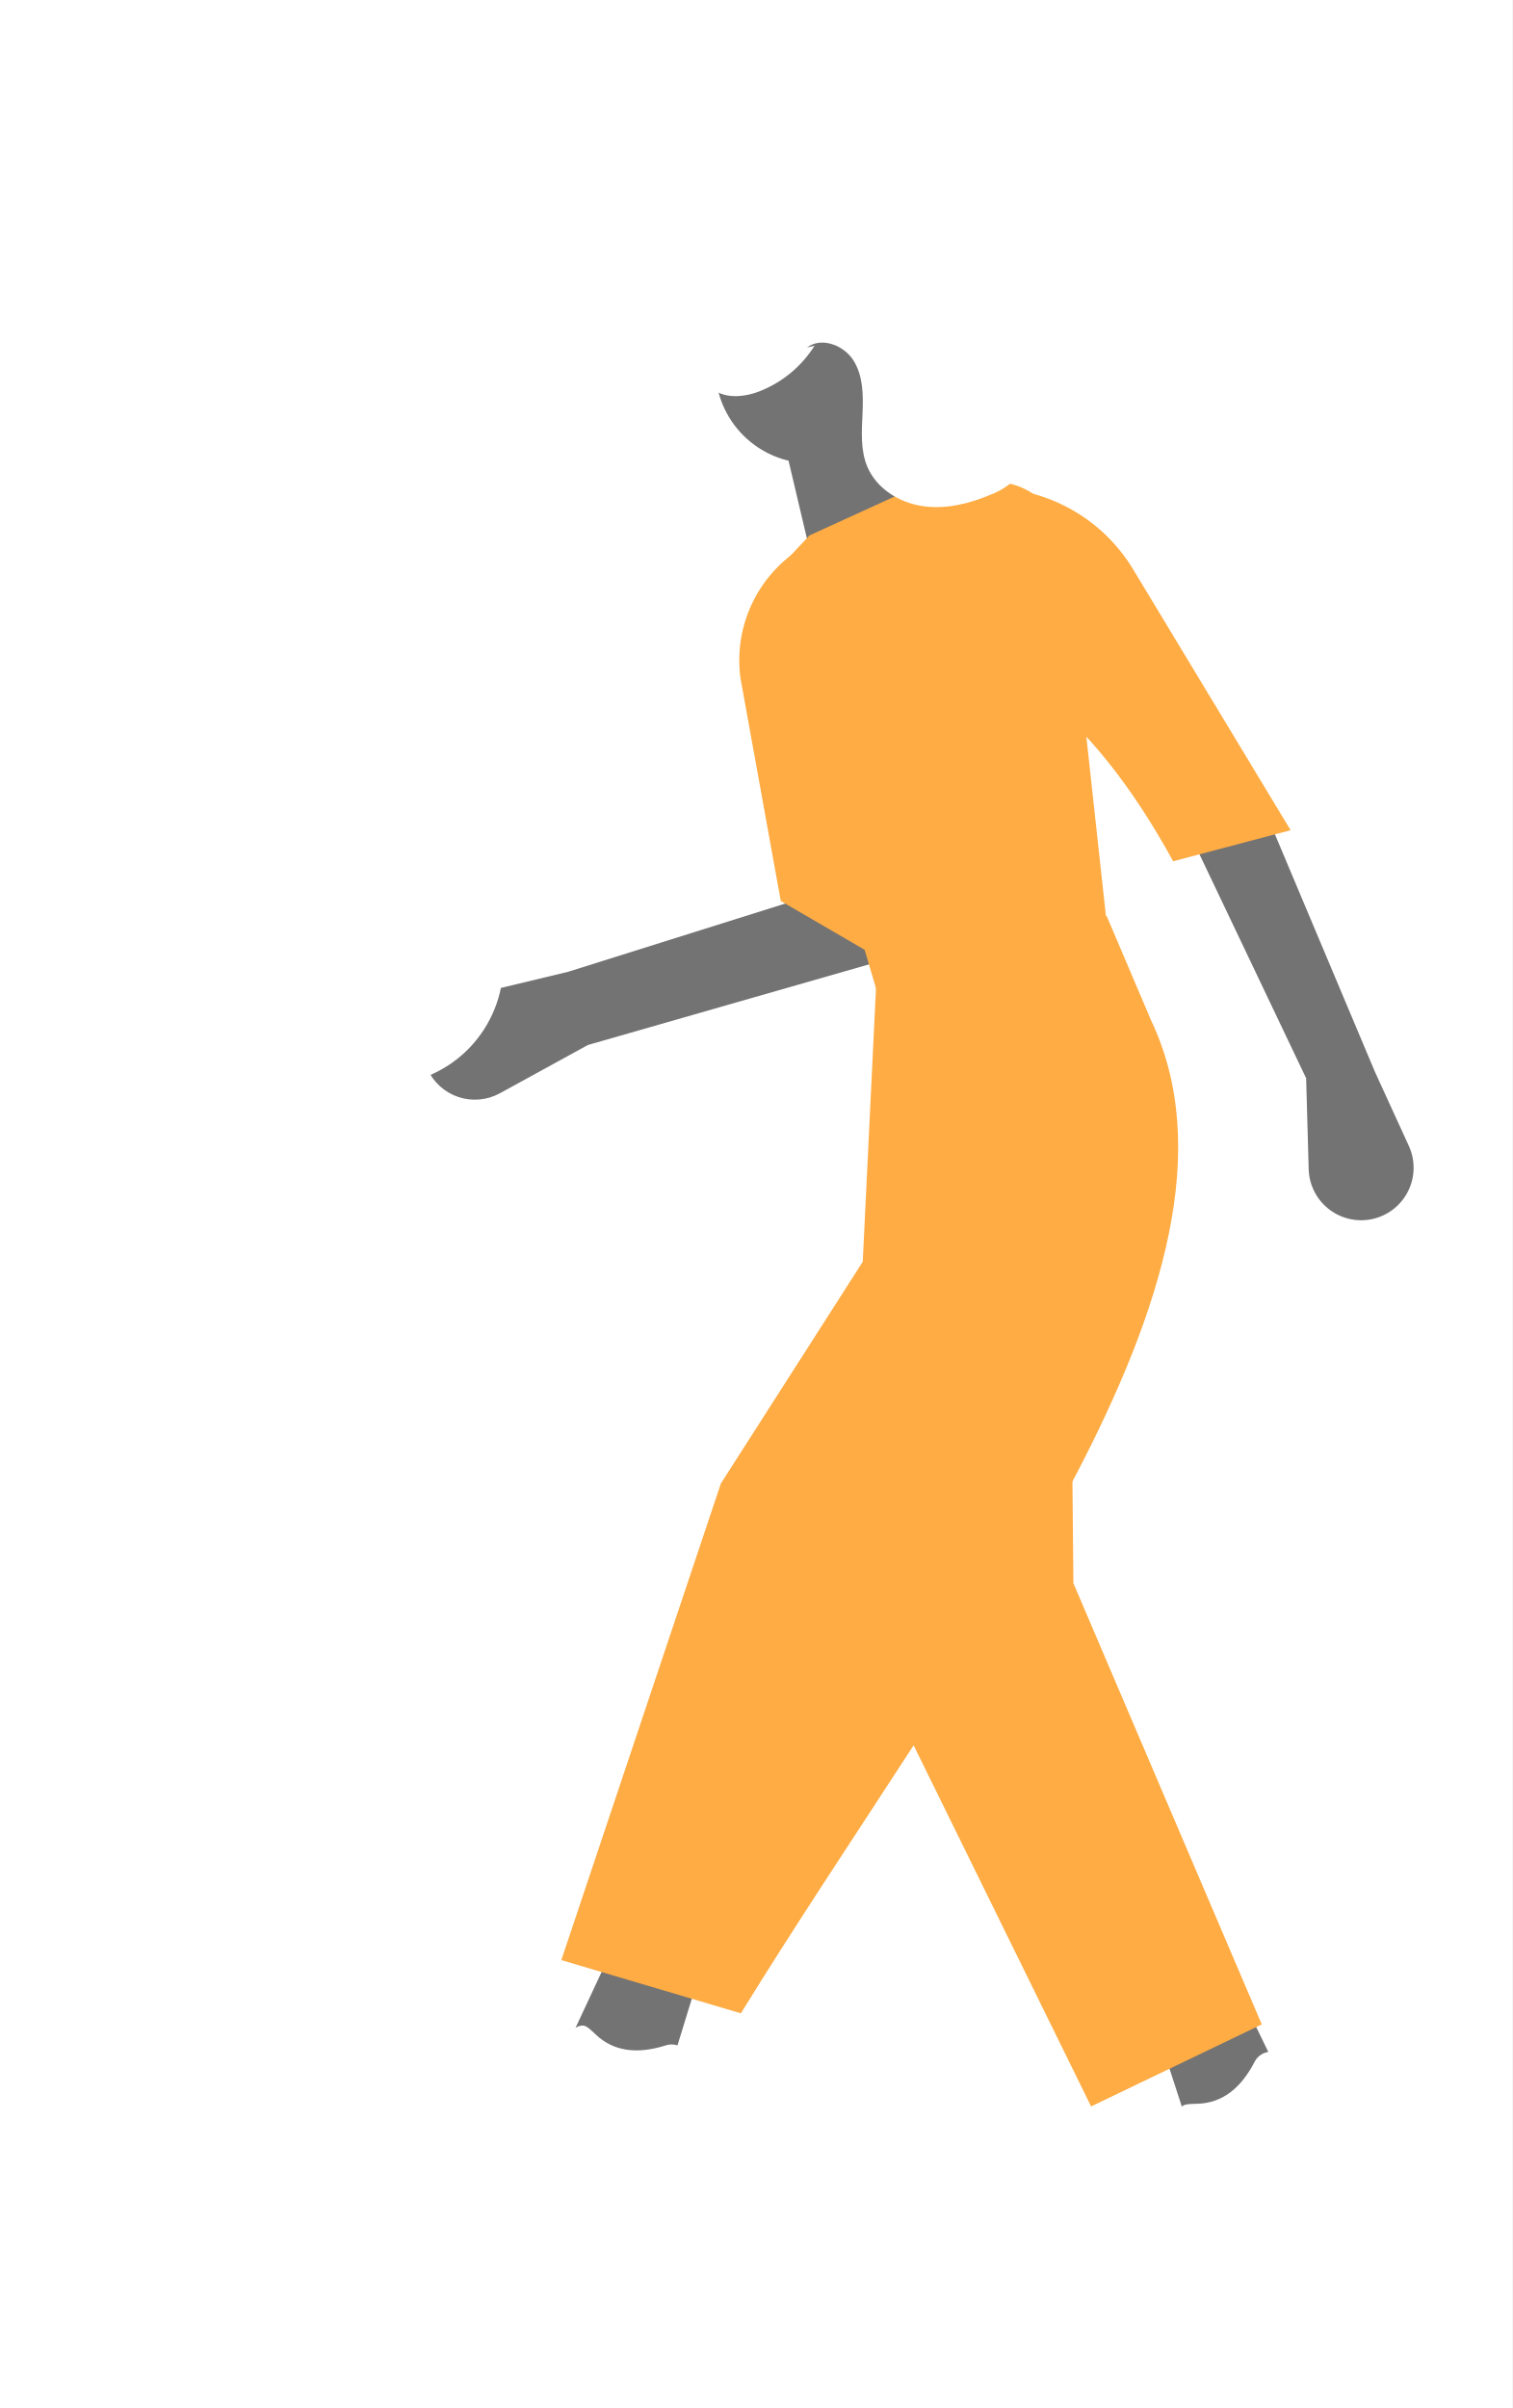
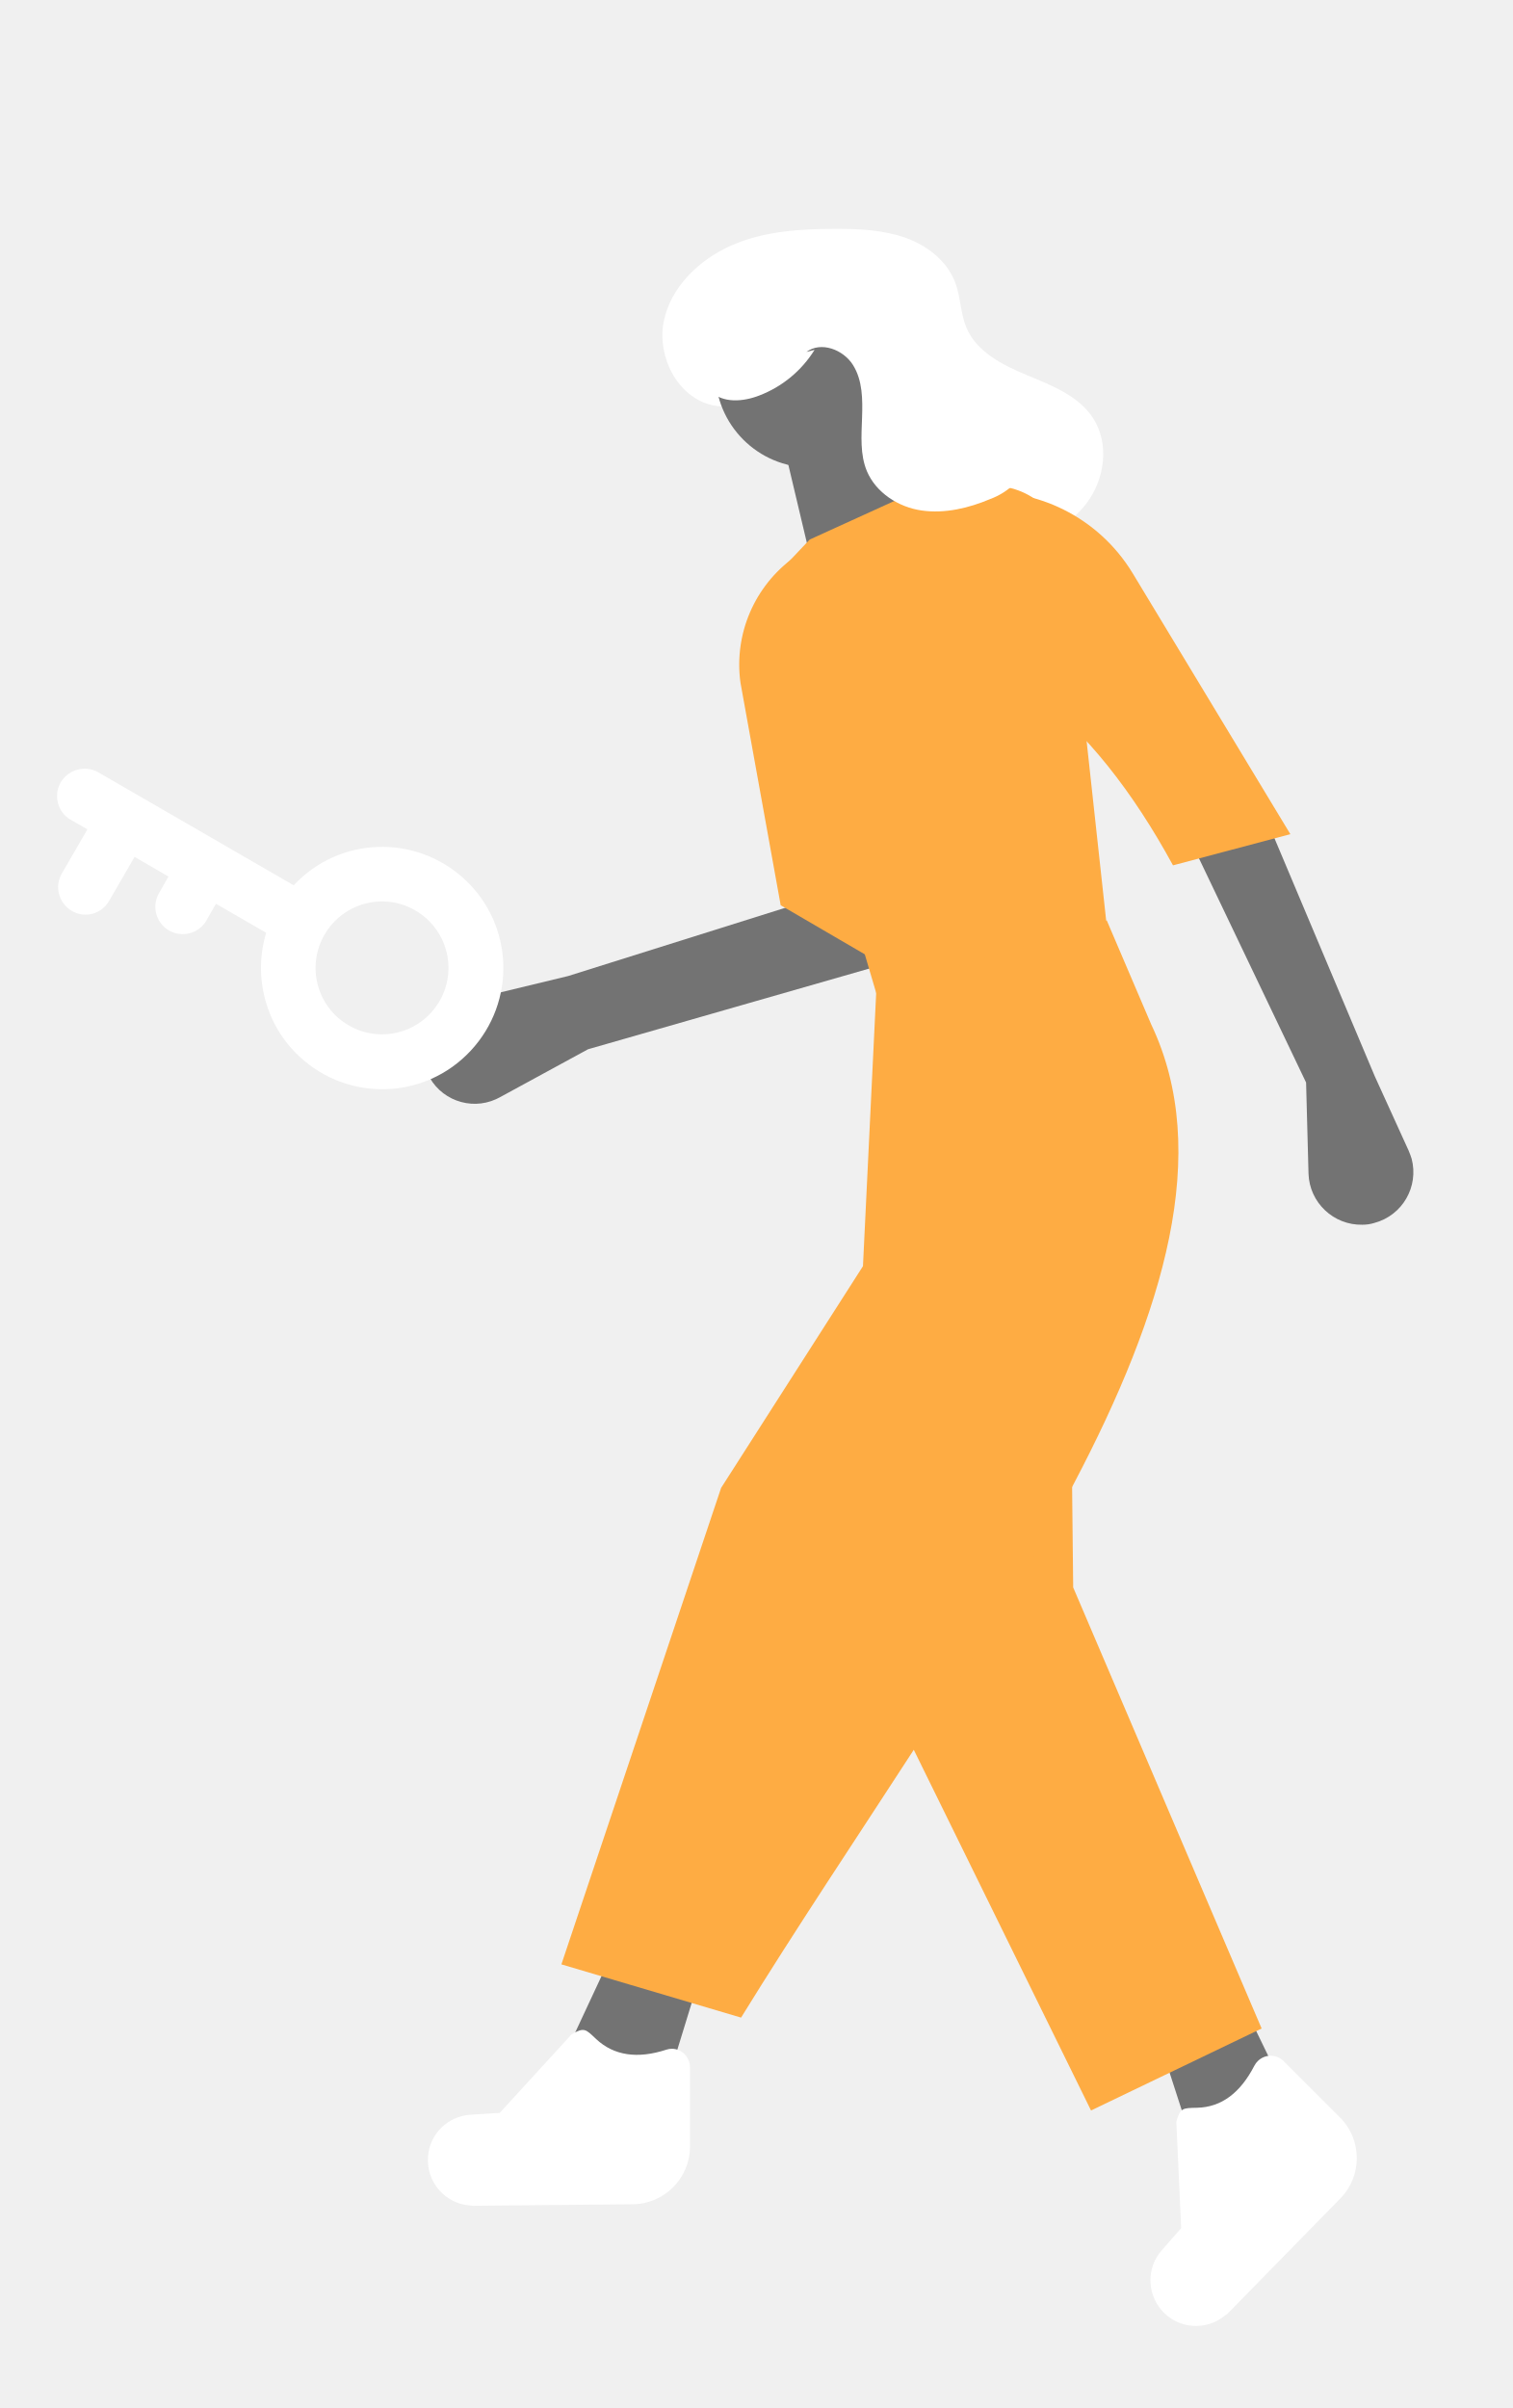
- <svg xmlns="http://www.w3.org/2000/svg" width="500" height="796" viewBox="0 0 500 796">
-   <defs>
-     <clipPath id="clip-Taille_personnalisée_1">
-       <rect width="500" height="796" />
-     </clipPath>
-   </defs>
-   <g id="Taille_personnalisée_1" data-name="Taille personnalisée – 1" clip-path="url(#clip-Taille_personnalisée_1)">
-     <rect width="500" height="796" fill="#fff" />
-     <g id="Groupe_1" data-name="Groupe 1" transform="translate(0.001 74.351)">
-       <path id="Path" d="M707.418,295.355a30.067,30.067,0,0,1-20.67-5.483,56.7,56.7,0,0,1-14.823-15.9,103.028,103.028,0,0,1-14.507-33.708,19.76,19.76,0,0,1-19.254,6.7c-11.468-2.574-18.34-15.956-16.111-27.5s11.7-20.7,22.508-25.319,22.844-5.4,34.6-5.371c7.752.017,15.648.379,22.93,3.037s13.95,7.957,16.538,15.262c1.622,4.582,1.568,9.651,3.412,14.147,3.346,8.162,12.029,12.619,20.177,16s17.006,6.816,21.811,14.214c5.426,8.354,3.86,20.022-2.12,27.983s-15.582,12.589-25.356,14.52-19.841,1.454-29.791.969" transform="translate(-402.597 -188.775)" fill="#fff" />
-       <path id="Path-2" data-name="Path" d="M425,448.972l32.112-13.925-17.425-35.862-25.933,15.177Z" transform="translate(-31.226 182.445)" fill="#737373" />
-       <path id="Path-3" data-name="Path" d="M419.742,330.436l31.014,63.081,54.725,111.34,56.429-27.116L499.625,331.9l-.168-18.358-.557-57.126Z" transform="translate(-144.758 117.1)" fill="#feac43" />
-       <path id="Path-4" data-name="Path" d="M546.937,424.131l32.978,11.726,11.726-38.108-29.313-6.594Z" transform="translate(-359.895 178.77)" fill="#737373" />
-       <path id="Path-5" data-name="Path" d="M724.721,389.994l99.668-28.582-29.308-19.787-76.955,24.185-34.8,8.351a17.194,17.194,0,0,0-11.673,23.763h0a17.2,17.2,0,0,0,23.955,8.034Z" transform="translate(-530.352 -118.908)" fill="#737373" />
-       <path id="Path-6" data-name="Path" d="M680.542,378.255l40.307,23.451c3.557-29.329-13.979-81.535-35.909-138.509h0a43.827,43.827,0,0,0-17.724,41.391Z" transform="translate(-422.413 -154.763)" fill="#feac43" />
-       <path id="Path-7" data-name="Path" d="M587.9,409.267l.841,30.082a17.349,17.349,0,0,0,21.829,16.269h0a17.349,17.349,0,0,0,11.287-23.976l-11.244-24.565-35.177-83.545-24.185,8.795Z" transform="translate(-156.084 -127.187)" fill="#737373" />
-       <circle id="Path-8" data-name="Path" cx="31.513" cy="31.513" r="31.513" transform="translate(236.509 15.779)" fill="#737373" />
-       <path id="Path-9" data-name="Path" d="M508.619,96.351l36.643-17.589L526.941,37.722,496.16,43.586Z" transform="translate(-239.497 17.266)" fill="#737373" />
-       <path id="Path-10" data-name="Path" d="M657.246,424.5,732,406.183l-15.01-137.6a24.205,24.205,0,0,0-26.248-21.479l-24.7,2.243-33.712,15.39-12.451,13.191,3.8,16.257c-3.543,33.483-.813,62.539,18.656,79.782Z" transform="translate(-364.674 -162.122)" fill="#feac43" />
-       <path id="Path-11" data-name="Path" d="M645.841,371.833l38.842-10.264-52.073-86.248a55.7,55.7,0,0,0-53.458-26.613h0l19.787,65.224C617.234,327.744,632.6,347.586,645.841,371.833Z" transform="translate(-257.998 -161.48)" fill="#feac43" />
-       <path id="Path-12" data-name="Path" d="M604.657,690.827l59.36,17.588C736.3,591.067,839.806,464.6,799.6,380.1l-14.665-34.449L708.711,369.1l-4.4,90.875-46.9,73.285Z" transform="translate(-419.081 -117.236)" fill="#feac43" />
-       <path id="Path-13" data-name="Path" d="M730.531,655.438l52.755-.518a19,19,0,0,0,18.878-19v-26.3a6.057,6.057,0,0,0-7.857-5.815c-9.528,3.055-17.33,2.037-23.219-3.5-3.533-3.32-3.939-3.986-8.137-1.572l-23.82,26.016-9.66.623a15.048,15.048,0,0,0-14.037,13.891h0a15.049,15.049,0,0,0,15.091,16.174Z" transform="translate(-574.083 -2.06)" fill="#fff" />
-       <path id="Path-14" data-name="Path" d="M589.831,688.086l36.937-37.669a19,19,0,0,0-.088-26.785l-18.6-18.6a6.057,6.057,0,0,0-9.668,1.444c-4.578,8.9-10.814,13.7-18.89,13.94-4.841.146-5.6-.034-6.865,4.642l1.555,35.238-6.394,7.27a15.049,15.049,0,0,0-.1,19.75h0a15.049,15.049,0,0,0,22.107.766Z" transform="translate(-183.593 0.658)" fill="#fff" />
-       <path id="Path-15" data-name="Path" d="M677.135,225.651a37.728,37.728,0,0,1-18.281,15.1c-5.354,2.061-12.146,2.574-16.164-1.514-2.911-2.966-3.491-7.531-3.077-11.665,1.289-12.907,10.99-24.146,23.026-28.982s25.931-3.779,37.943,1.117c11.334,4.62,22.1,14.083,22.706,26.307.313,6.264-1.955,13.161,1.407,18.456,2.532,3.988,7.423,5.608,11.8,7.373s9.086,4.551,9.983,9.19a10.282,10.282,0,0,1-3.017,8.766,23.8,23.8,0,0,1-8.1,5.081c-7.146,3.042-15.01,4.938-22.686,3.762s-15.1-5.85-18.1-13.011c-2.313-5.515-1.839-11.738-1.573-17.712s.187-12.336-3-17.4-10.6-7.891-15.363-4.279" transform="translate(-407.841 -185.717)" fill="#fff" />
-       <path id="Path-16" data-name="Path" d="M9.045,31.011H83.75a40.053,40.053,0,1,1,0,18.089H64.611v6.461a9.045,9.045,0,0,1-18.089,0V49.1H33.595V65.9a9.045,9.045,0,1,1-18.089,0V49.1H9.045a9.045,9.045,0,0,1,0-18.089Zm113.7,31.009a21.964,21.964,0,1,0-21.959-21.974,21.965,21.965,0,0,0,21.959,21.974Z" transform="translate(40.054 148.171) rotate(30)" fill="#fff" />
+ <svg xmlns="http://www.w3.org/2000/svg" version="1.1" id="Calque_1" x="0px" y="0px" viewBox="0 0 500 796" style="enable-background:new 0 0 500 796;" xml:space="preserve">
+   <style type="text/css">
+ 	.st0{fill:none;}
+ 	.st1{fill:#FFFFFF;}
+ 	.st2{fill:#737373;}
+ 	.st3{fill:#FEAC43;}
+ </style>
+   <g id="Taille_personnalisée_1">
+     <rect y="1.4" class="st0" width="500" height="796" />
+     <g id="Groupe_1" transform="translate(0.001 74.351)">
+       <path id="Path" class="st1" d="M304.8,108c-7.3,0.8-14.7-1.2-20.7-5.5c-5.9-4.3-11-9.7-14.8-15.9c-6.8-10.3-11.7-21.7-14.5-33.7    c-4.7,5.6-12.1,8.2-19.3,6.7c-11.5-2.6-18.3-16-16.1-27.5S231.2,11.4,242,6.7s22.8-5.4,34.6-5.4c7.8,0,15.6,0.4,22.9,3    s14,8,16.5,15.3c1.6,4.6,1.6,9.7,3.4,14.1c3.3,8.2,12,12.6,20.2,16s17,6.8,21.8,14.2c5.4,8.4,3.9,20-2.1,28s-15.6,12.6-25.4,14.5    s-19.8,1.5-29.8,1" />
+       <path id="Path-2" class="st2" d="M393.8,632.8l32.1-13.9L408.5,583l-25.9,15.2L393.8,632.8z" />
+       <path id="Path-3" class="st3" d="M275,448.9l31,63.1l54.7,111.3l56.4-27.1l-62.3-145.8l-0.2-18.4l-0.6-57.1L275,448.9z" />
+       <path id="Path-4" class="st2" d="M187,604.3l33,11.7l11.7-38.1l-29.3-6.6L187,604.3z" />
+       <path id="Path-5" class="st2" d="M194.4,272.5l99.7-28.6l-29.3-19.8l-77,24.2l-34.8,8.4c-9.2,2.2-14.9,11.5-12.7,20.7    c0.2,1,0.6,2.1,1,3l0,0c3.9,8.7,14.1,12.5,22.7,8.6c0.4-0.2,0.8-0.4,1.2-0.6L194.4,272.5z" />
+       <path id="Path-6" class="st3" d="M258.1,224.9l40.3,23.5c3.6-29.3-14-81.5-35.9-138.5l0,0c-13.1,9.5-19.9,25.4-17.7,41.4    L258.1,224.9z" />
+       <path id="Path-7" class="st2" d="M431.8,283.5l0.8,30.1c0.3,9.6,8.3,17.1,17.8,16.9c1.4,0,2.7-0.2,4-0.6l0,0    c9.3-2.5,14.7-12,12.3-21.2c-0.3-0.9-0.6-1.8-1-2.7l-11.2-24.6l-35.2-83.5l-24.2,8.8L431.8,283.5z" />
+       <circle id="Path-8" class="st2" cx="268" cy="48.7" r="31.5" />
+       <path id="Path-9" class="st2" d="M269.1,115l36.6-17.6l-18.3-41l-30.8,5.9L269.1,115z" />
+       <path id="Path-10" class="st3" d="M292.6,263.8l74.8-18.3l-15-137.6c-1.4-13.1-13.1-22.7-26.2-21.5l-24.7,2.2L267.7,104    l-12.5,13.2l3.8,16.3c-3.5,33.5-0.8,62.5,18.7,79.8L292.6,263.8z" />
+       <path id="Path-11" class="st3" d="M387.8,211.7l38.8-10.3l-52.1-86.2c-11.2-18.5-32-28.9-53.5-26.6l0,0l19.8,65.2    C359.2,167.6,374.6,187.5,387.8,211.7z" />
+       <path id="Path-12" class="st3" d="M185.6,575l59.4,17.6c72.3-117.3,175.8-243.8,135.6-328.3l-14.7-34.4l-76.2,23.4l-4.4,90.9    l-46.9,73.3L185.6,575z" />
+       <path id="Path-13" class="st1" d="M156.4,654.8l52.8-0.5c10.4-0.1,18.9-8.6,18.9-19V609c0-3.3-2.7-6.1-6-6.1    c-0.6,0-1.2,0.1-1.8,0.3c-9.5,3.1-17.3,2-23.2-3.5c-3.5-3.3-3.9-4-8.1-1.6l-23.8,26l-9.7,0.6c-7.5,0.5-13.5,6.4-14,13.9l0,0    c-0.6,8.3,5.6,15.5,13.9,16.1C155.6,654.7,156,654.8,156.4,654.8L156.4,654.8z" />
+       <path id="Path-14" class="st1" d="M406.2,690.1l36.9-37.7c7.3-7.4,7.3-19.4-0.1-26.8L424.4,607c-2.4-2.4-6.2-2.4-8.6,0    c-0.4,0.4-0.8,0.9-1.1,1.5c-4.6,8.9-10.8,13.7-18.9,13.9c-4.8,0.1-5.6,0-6.9,4.6l1.6,35.2l-6.4,7.3c-5,5.6-5,14.1-0.1,19.8l0,0    c5.4,6.3,14.9,7,21.2,1.6C405.7,690.7,405.9,690.4,406.2,690.1L406.2,690.1z" />
+       <path id="Path-15" class="st1" d="M269.3,41.3c-4.3,6.9-10.7,12.2-18.3,15.1c-5.4,2.1-12.1,2.6-16.2-1.5c-2.9-3-3.5-7.5-3.1-11.7    c1.3-12.9,11-24.1,23-29s25.9-3.8,37.9,1.1c11.3,4.6,22.1,14.1,22.7,26.3c0.3,6.3-2,13.2,1.4,18.5c2.5,4,7.4,5.6,11.8,7.4    s9.1,4.6,10,9.2c0.4,3.2-0.7,6.5-3,8.8c-2.3,2.2-5.1,4-8.1,5.1c-7.1,3-15,4.9-22.7,3.8s-15.1-5.9-18.1-13    c-2.3-5.5-1.8-11.7-1.6-17.7s0.2-12.3-3-17.4s-10.6-7.9-15.4-4.3" />
+       <path id="Path-16" class="st1" d="M32.4,180.9l64.7,37.4c15.1-16.2,40.4-17,56.6-1.9s17,40.4,1.9,56.6s-40.4,17-56.6,1.9    c-11.2-10.4-15.4-26.3-11-40.9l-16.6-9.6l-3.2,5.6c-2.5,4.3-8.1,5.7-12.4,3.2c-4.2-2.5-5.7-7.9-3.3-12.2l3.2-5.6l-11.2-6.5    l-8.4,14.5c-2.5,4.4-8,5.9-12.3,3.4s-5.9-8-3.4-12.3c0-0.1,0.1-0.1,0.1-0.2l8.4-14.5l-5.6-3.2c-4.3-2.5-5.7-8.1-3.2-12.4    C22.7,180,28.1,178.5,32.4,180.9z M115.3,264.6c10.5,6.1,23.9,2.5,30-8c6.1-10.5,2.5-23.9-8-30s-23.9-2.5-30,8    C101.2,245.1,104.8,258.6,115.3,264.6L115.3,264.6z" />
    </g>
  </g>
</svg>
